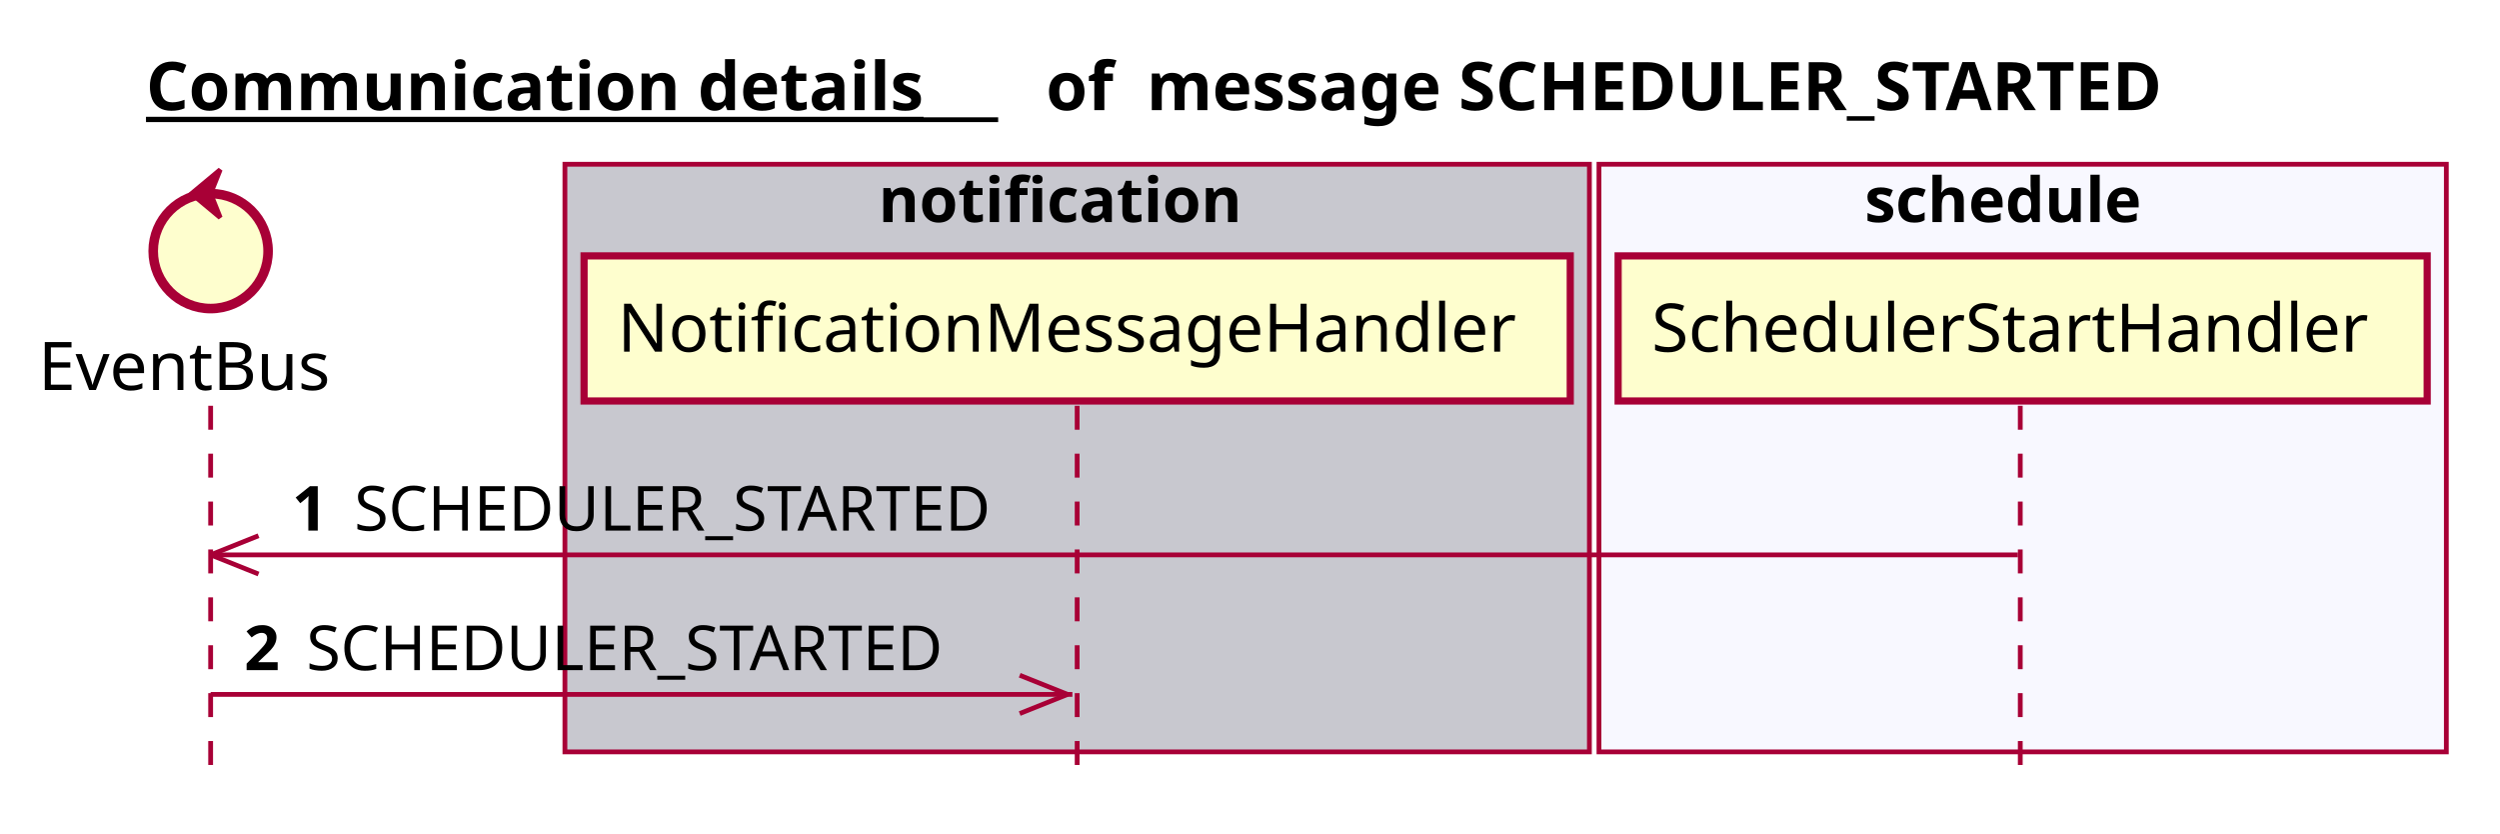
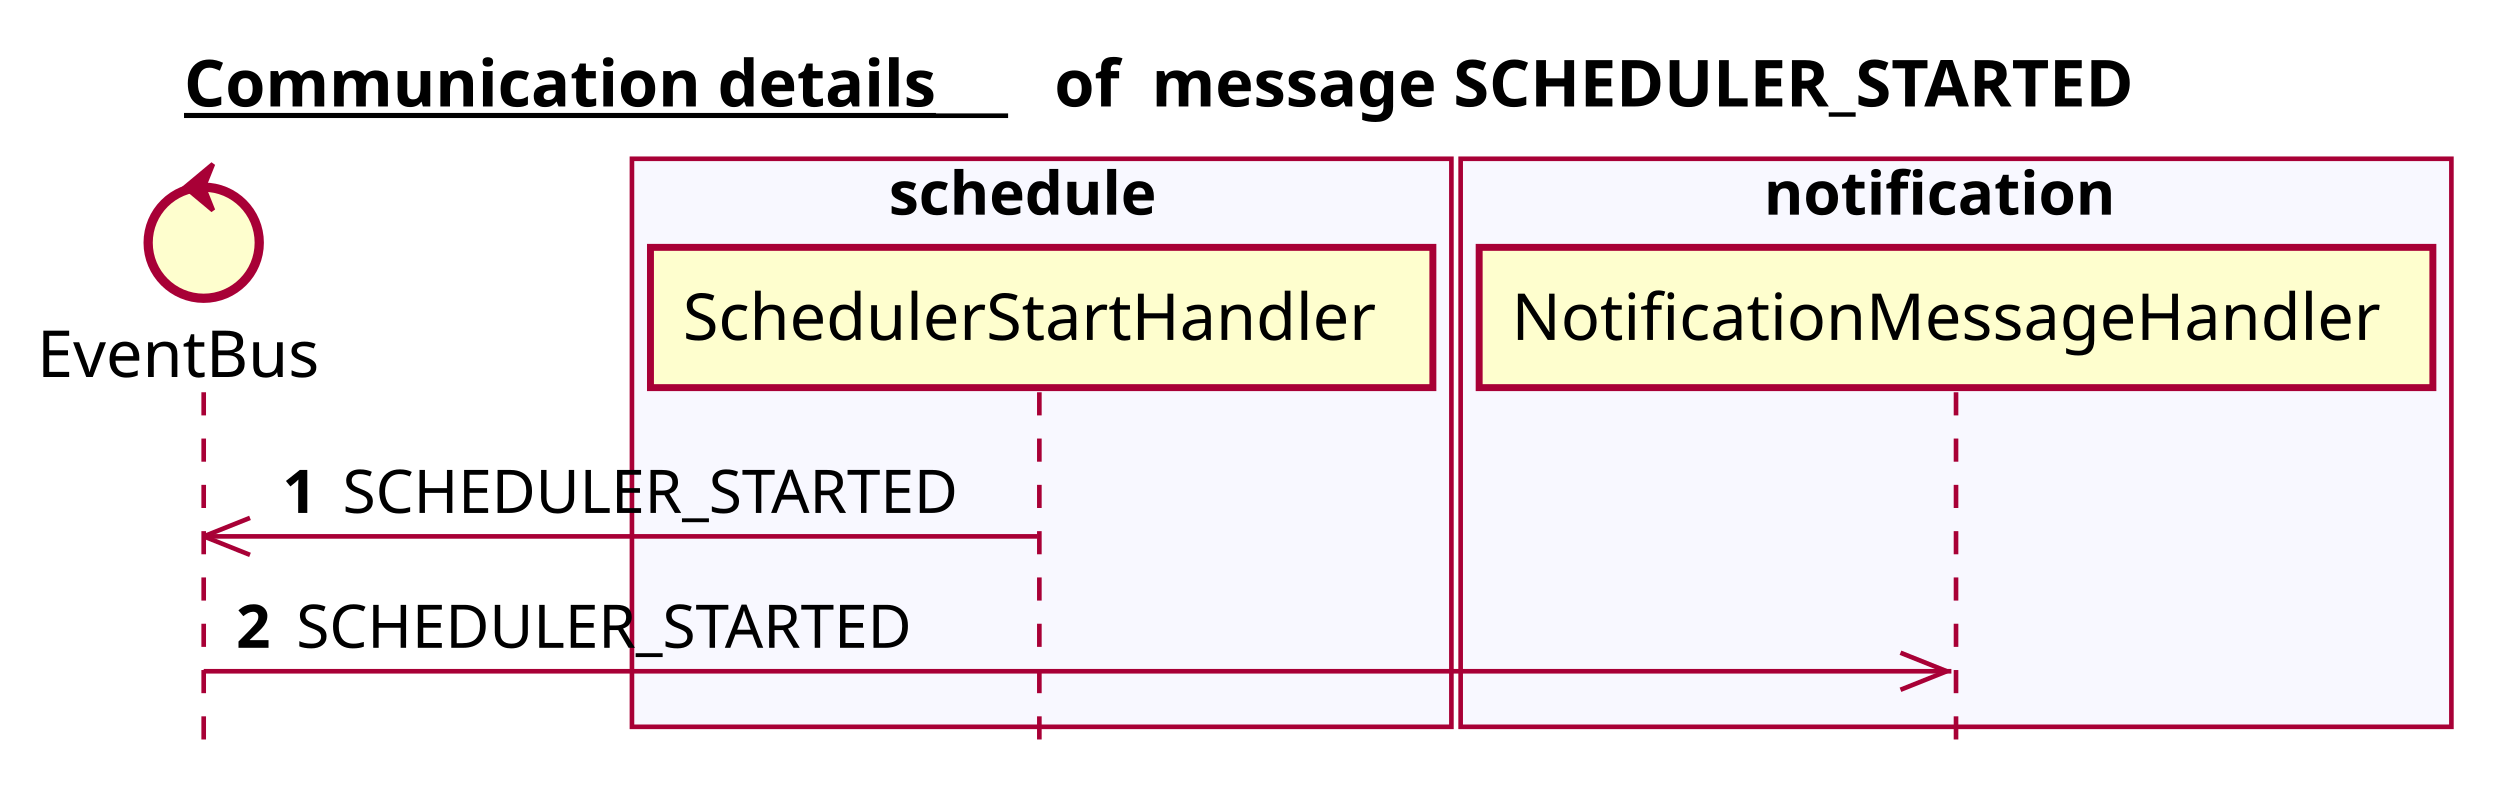
- <svg xmlns="http://www.w3.org/2000/svg" contentScriptType="application/ecmascript" contentStyleType="text/css" height="174px" preserveAspectRatio="none" style="width:522px;height:174px;" version="1.1" viewBox="0 0 522 174" width="522px" zoomAndPan="magnify">
+ <svg xmlns="http://www.w3.org/2000/svg" contentScriptType="application/ecmascript" contentStyleType="text/css" height="174px" preserveAspectRatio="none" style="width:540px;height:174px;" version="1.1" viewBox="0 0 540 174" width="540px" zoomAndPan="magnify">
  <defs />
  <g>
-     <text fill="#000000" font-family="sans-serif" font-size="14" font-weight="bold" lengthAdjust="spacingAndGlyphs" text-decoration="underline" textLength="178" x="30.5" y="22.995">Communication details</text>
-     <line style="stroke: #000000; stroke-width: 1.0;" x1="30.5" x2="208.5" y1="24.995" y2="24.995" />
-     <text fill="#000000" font-family="sans-serif" font-size="14" font-weight="bold" lengthAdjust="spacingAndGlyphs" textLength="16" x="218.5" y="22.995">of</text>
-     <text fill="#000000" font-family="sans-serif" font-size="14" font-weight="bold" lengthAdjust="spacingAndGlyphs" textLength="245" x="239.5" y="22.995">message SCHEDULER_STARTED</text>
-     <rect fill="#C8C8CF" height="122.695" style="stroke: #A80036; stroke-width: 1.0;" width="214" x="118" y="34.297" />
-     <text fill="#000000" font-family="sans-serif" font-size="13" font-weight="bold" lengthAdjust="spacingAndGlyphs" textLength="83" x="183.5" y="46.364">notification</text>
-     <rect fill="#F8F8FF" height="122.695" style="stroke: #A80036; stroke-width: 1.0;" width="177" x="334" y="34.297" />
-     <text fill="#000000" font-family="sans-serif" font-size="13" font-weight="bold" lengthAdjust="spacingAndGlyphs" textLength="66" x="389.5" y="46.364">schedule</text>
+     <text fill="#000000" font-family="sans-serif" font-size="14" font-weight="bold" lengthAdjust="spacingAndGlyphs" text-decoration="underline" textLength="178" x="39.75" y="22.995">Communication details</text>
+     <line style="stroke: #000000; stroke-width: 1.0;" x1="39.75" x2="217.75" y1="24.995" y2="24.995" />
+     <text fill="#000000" font-family="sans-serif" font-size="14" font-weight="bold" lengthAdjust="spacingAndGlyphs" textLength="16" x="227.75" y="22.995">of</text>
+     <text fill="#000000" font-family="sans-serif" font-size="14" font-weight="bold" lengthAdjust="spacingAndGlyphs" textLength="245" x="248.75" y="22.995">message SCHEDULER_STARTED</text>
+     <rect fill="#F8F8FF" height="122.695" style="stroke: #A80036; stroke-width: 1.0;" width="177" x="136.5" y="34.297" />
+     <text fill="#000000" font-family="sans-serif" font-size="13" font-weight="bold" lengthAdjust="spacingAndGlyphs" textLength="66" x="192" y="46.364">schedule</text>
+     <rect fill="#F8F8FF" height="122.695" style="stroke: #A80036; stroke-width: 1.0;" width="214" x="315.5" y="34.297" />
+     <text fill="#000000" font-family="sans-serif" font-size="13" font-weight="bold" lengthAdjust="spacingAndGlyphs" textLength="83" x="381" y="46.364">notification</text>
    <line style="stroke: #A80036; stroke-width: 1.0; stroke-dasharray: 5.0,5.0;" x1="44" x2="44" y1="84.727" y2="162.992" />
-     <line style="stroke: #A80036; stroke-width: 1.0; stroke-dasharray: 5.0,5.0;" x1="225" x2="225" y1="84.727" y2="162.992" />
-     <line style="stroke: #A80036; stroke-width: 1.0; stroke-dasharray: 5.0,5.0;" x1="422" x2="422" y1="84.727" y2="162.992" />
+     <line style="stroke: #A80036; stroke-width: 1.0; stroke-dasharray: 5.0,5.0;" x1="224.5" x2="224.5" y1="84.727" y2="162.992" />
+     <line style="stroke: #A80036; stroke-width: 1.0; stroke-dasharray: 5.0,5.0;" x1="422.5" x2="422.5" y1="84.727" y2="162.992" />
    <text fill="#000000" font-family="sans-serif" font-size="14" lengthAdjust="spacingAndGlyphs" textLength="66" x="8" y="81.425">EventBus</text>
    <ellipse cx="44" cy="52.43" fill="#FEFECE" rx="12" ry="12" style="stroke: #A80036; stroke-width: 2.0;" />
    <polygon fill="#A80036" points="40,40.43,46,35.43,44,40.43,46,45.43,40,40.43" style="stroke: #A80036; stroke-width: 1.0;" />
-     <rect fill="#FEFECE" height="30.297" style="stroke: #A80036; stroke-width: 1.5;" width="206" x="122" y="53.43" />
-     <text fill="#000000" font-family="sans-serif" font-size="14" lengthAdjust="spacingAndGlyphs" textLength="192" x="129" y="73.425">NotificationMessageHandler</text>
-     <rect fill="#FEFECE" height="30.297" style="stroke: #A80036; stroke-width: 1.5;" width="169" x="338" y="53.43" />
-     <text fill="#000000" font-family="sans-serif" font-size="14" lengthAdjust="spacingAndGlyphs" textLength="155" x="345" y="73.425">SchedulerStartHandler</text>
+     <rect fill="#FEFECE" height="30.297" style="stroke: #A80036; stroke-width: 1.5;" width="169" x="140.5" y="53.43" />
+     <text fill="#000000" font-family="sans-serif" font-size="14" lengthAdjust="spacingAndGlyphs" textLength="155" x="147.5" y="73.425">SchedulerStartHandler</text>
+     <rect fill="#FEFECE" height="30.297" style="stroke: #A80036; stroke-width: 1.5;" width="206" x="319.5" y="53.43" />
+     <text fill="#000000" font-family="sans-serif" font-size="14" lengthAdjust="spacingAndGlyphs" textLength="192" x="326.5" y="73.425">NotificationMessageHandler</text>
    <line style="stroke: #A80036; stroke-width: 1.0;" x1="44" x2="54" y1="115.859" y2="111.859" />
    <line style="stroke: #A80036; stroke-width: 1.0;" x1="44" x2="54" y1="115.859" y2="119.859" />
-     <line style="stroke: #A80036; stroke-width: 1.0;" x1="44" x2="421.5" y1="115.859" y2="115.859" />
+     <line style="stroke: #A80036; stroke-width: 1.0;" x1="44" x2="224" y1="115.859" y2="115.859" />
    <text fill="#000000" font-family="sans-serif" font-size="13" font-weight="bold" lengthAdjust="spacingAndGlyphs" textLength="9" x="61" y="110.793">1</text>
    <text fill="#000000" font-family="sans-serif" font-size="13" lengthAdjust="spacingAndGlyphs" textLength="144" x="74" y="110.793">SCHEDULER_STARTED</text>
-     <line style="stroke: #A80036; stroke-width: 1.0;" x1="223" x2="213" y1="144.992" y2="140.992" />
-     <line style="stroke: #A80036; stroke-width: 1.0;" x1="223" x2="213" y1="144.992" y2="148.992" />
-     <line style="stroke: #A80036; stroke-width: 1.0;" x1="44" x2="224" y1="144.992" y2="144.992" />
+     <line style="stroke: #A80036; stroke-width: 1.0;" x1="420.5" x2="410.5" y1="144.992" y2="140.992" />
+     <line style="stroke: #A80036; stroke-width: 1.0;" x1="420.5" x2="410.5" y1="144.992" y2="148.992" />
+     <line style="stroke: #A80036; stroke-width: 1.0;" x1="44" x2="421.5" y1="144.992" y2="144.992" />
    <text fill="#000000" font-family="sans-serif" font-size="13" font-weight="bold" lengthAdjust="spacingAndGlyphs" textLength="9" x="51" y="139.926">2</text>
    <text fill="#000000" font-family="sans-serif" font-size="13" lengthAdjust="spacingAndGlyphs" textLength="144" x="64" y="139.926">SCHEDULER_STARTED</text>
  </g>
</svg>
